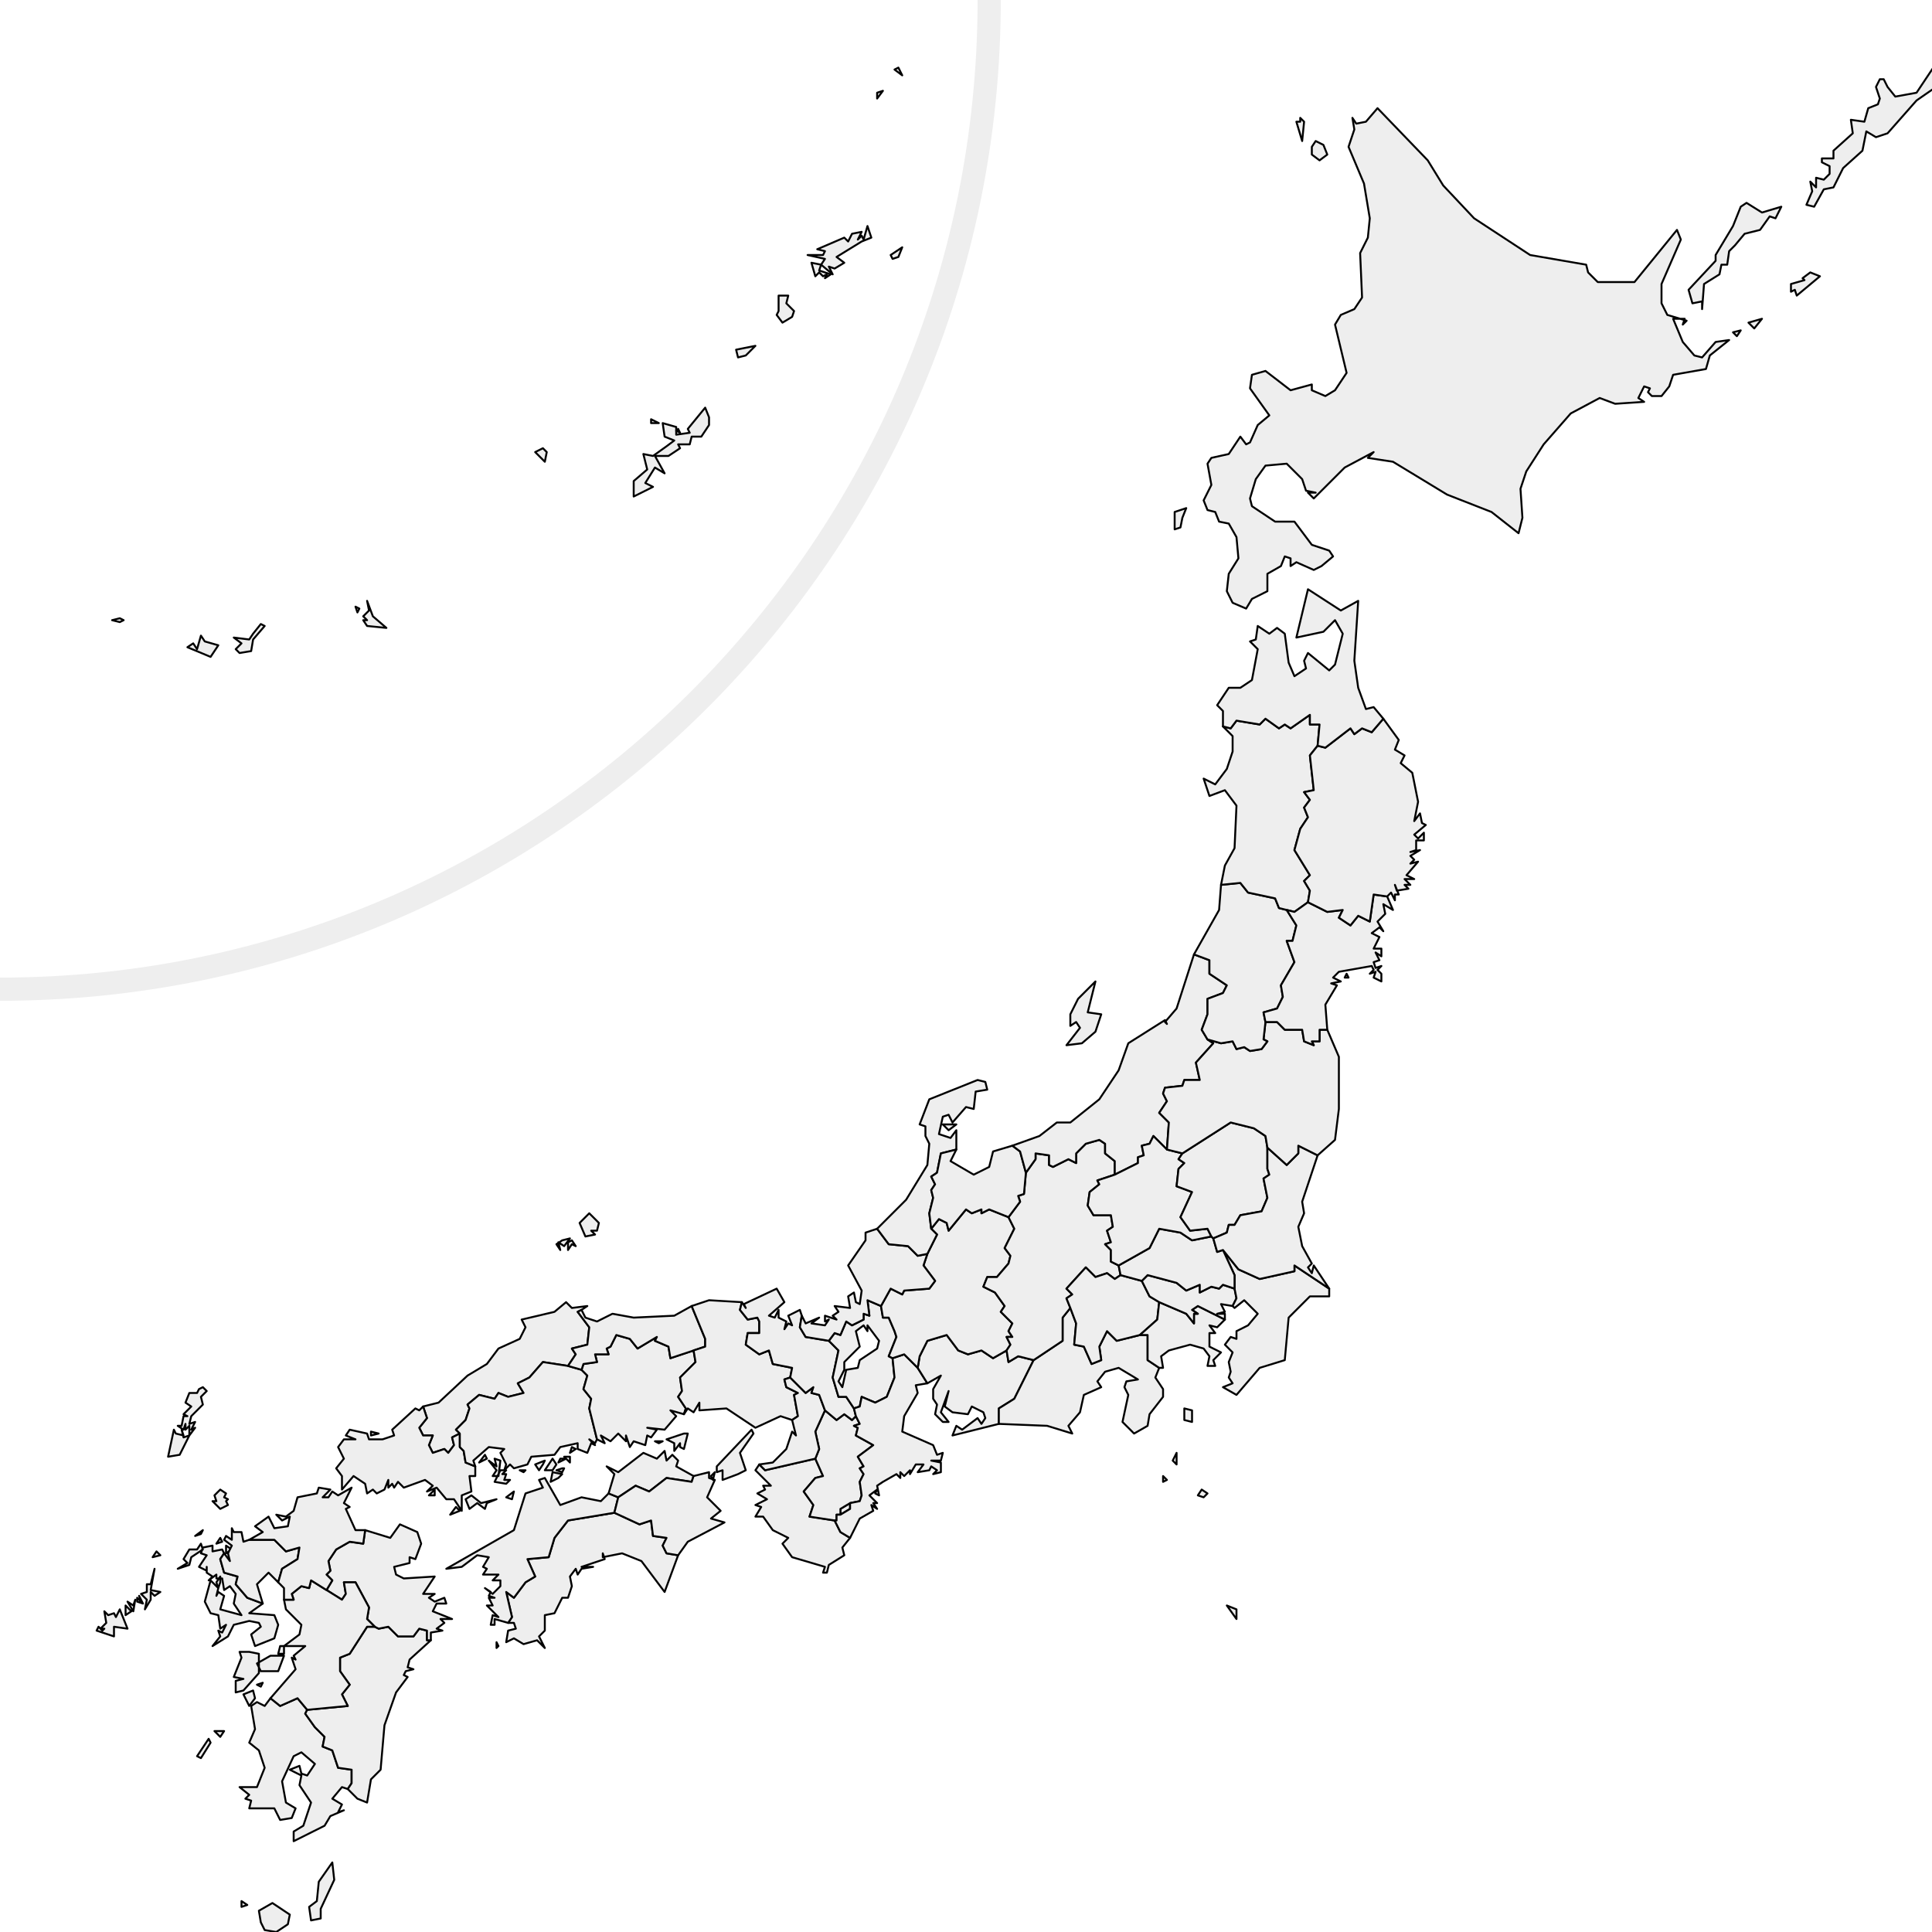
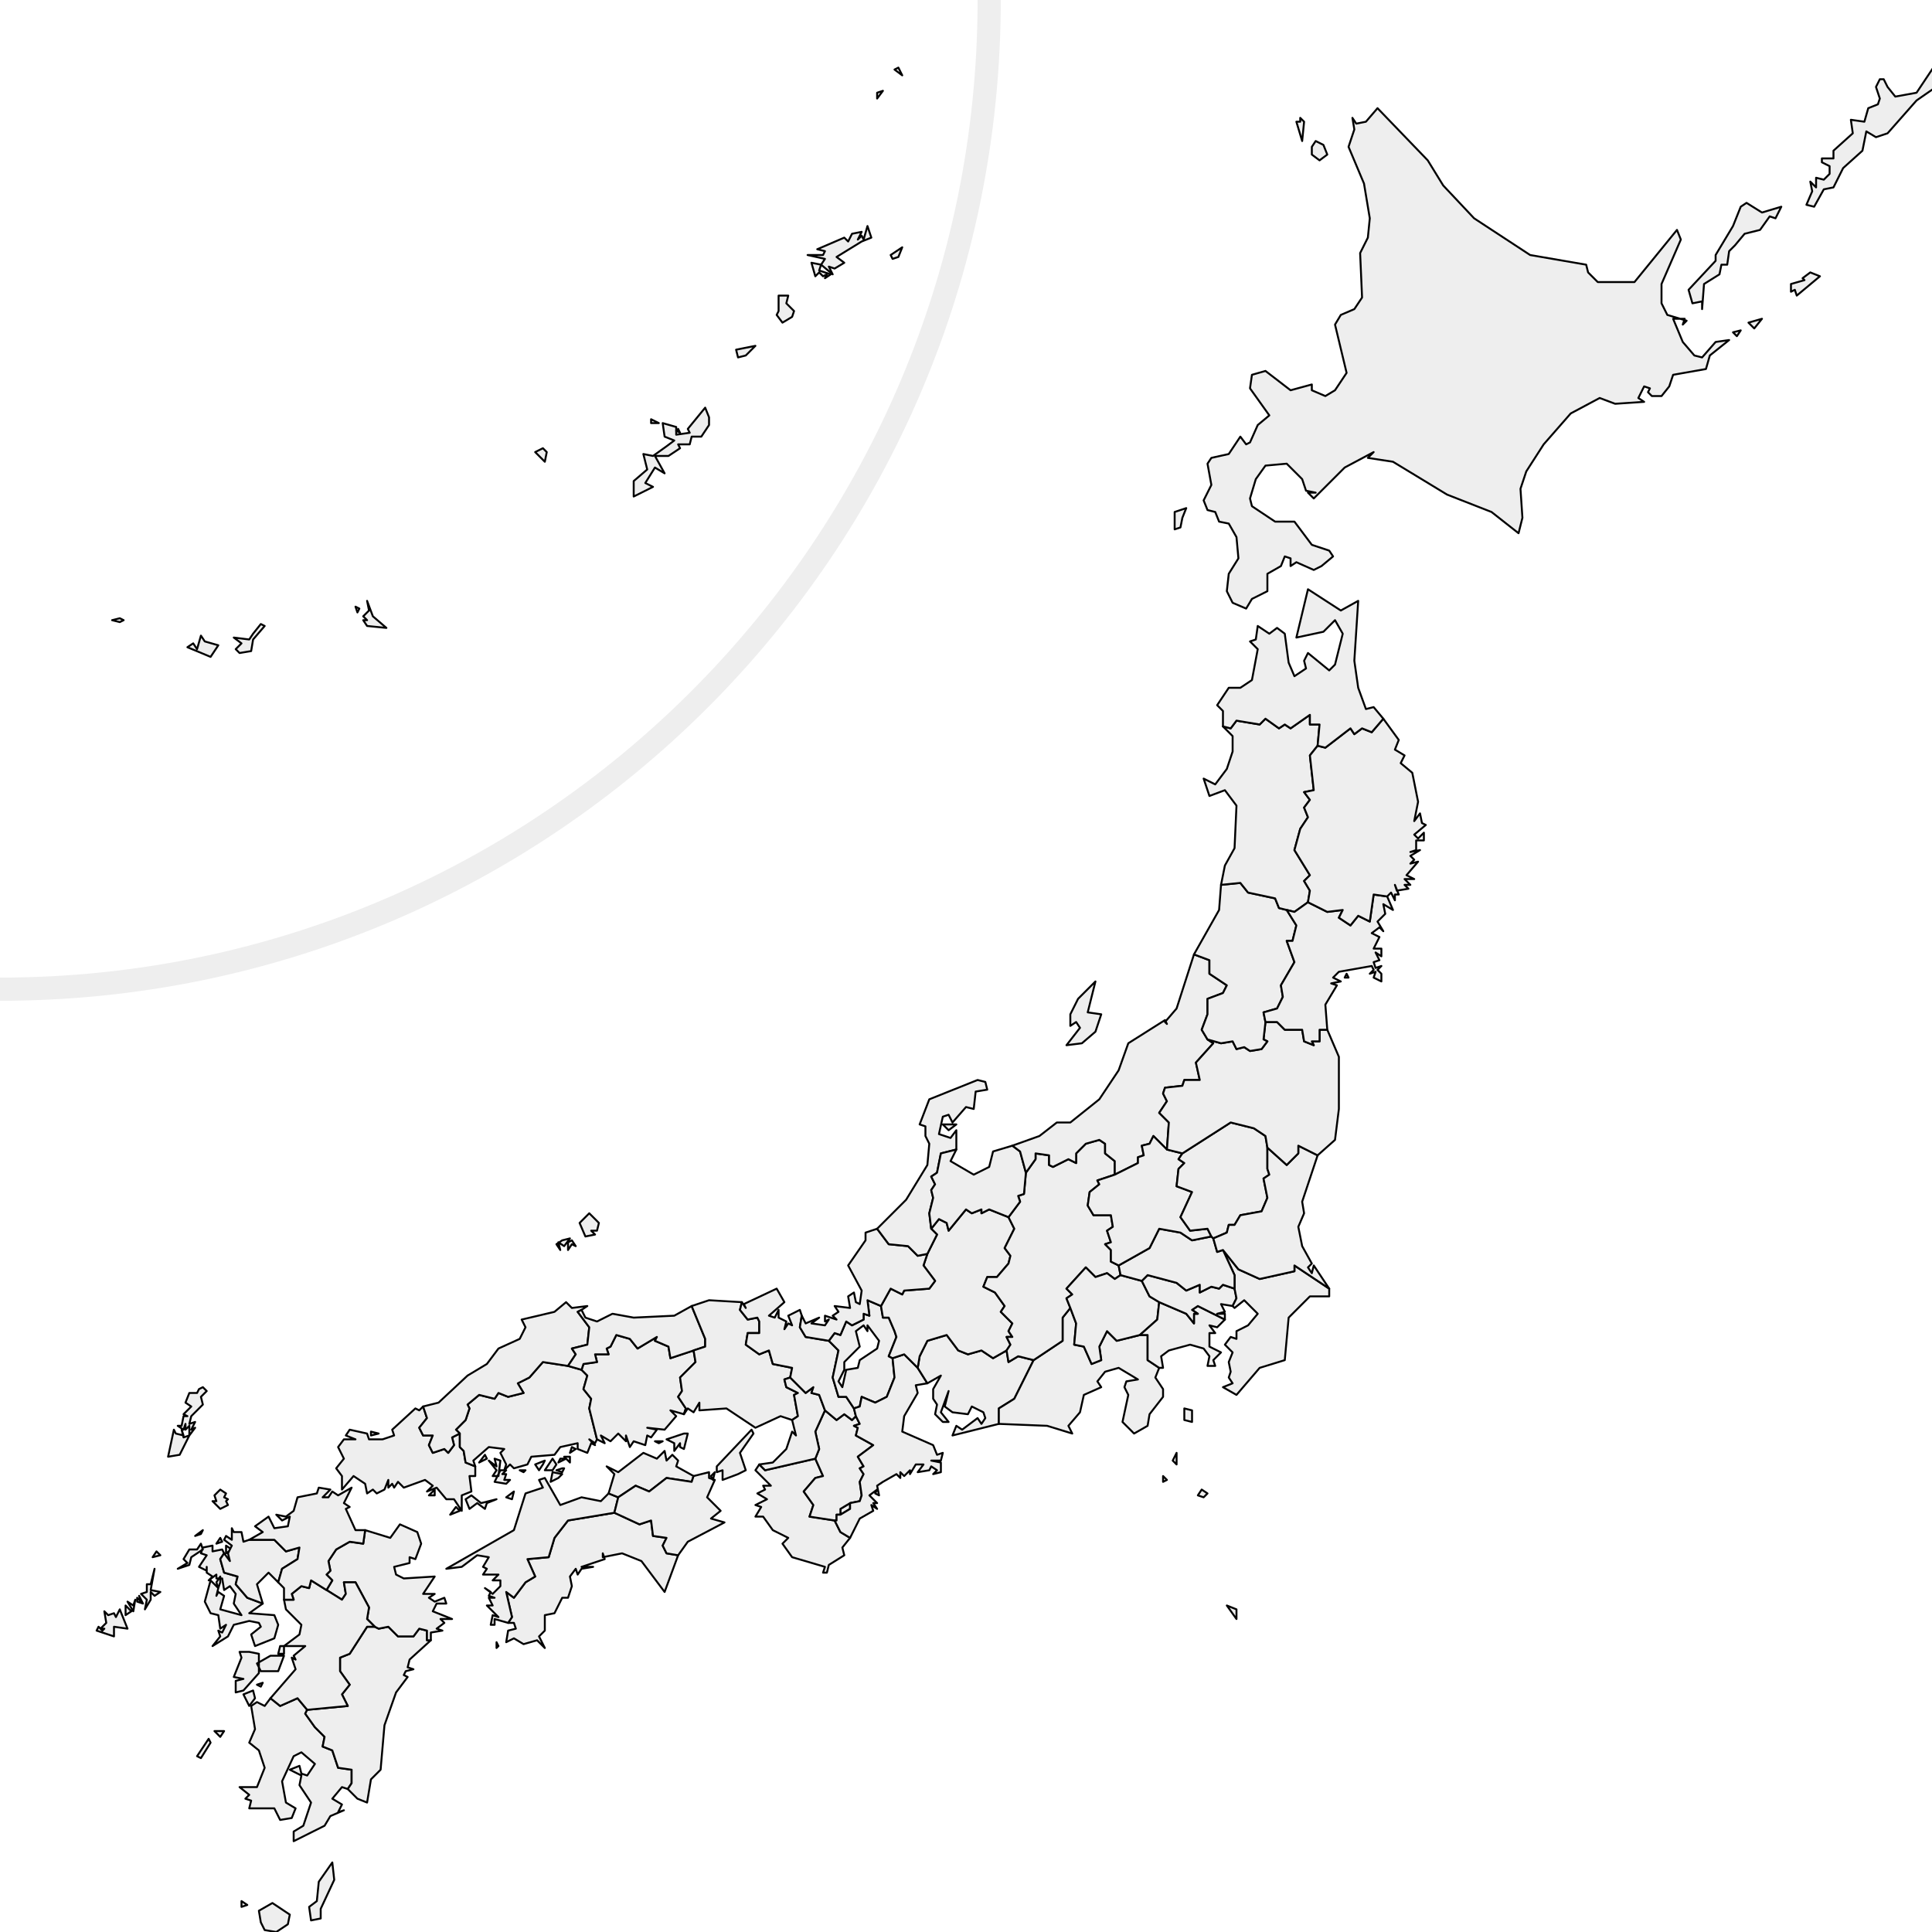
<svg xmlns="http://www.w3.org/2000/svg" class="japan" viewBox="0 0 1000 1000" version="1.1">
  <g stroke="none" stroke-width="1" fill="none" fill-rule="evenodd">
    <g id="prefectures" transform="translate(6, 18)">
-       <g class="okinawa prefecture" stroke-linejoin="round" transform="translate(52, 193)" fill="#EEEEEE" fill-rule="nonzero" stroke="#000000" stroke-width="1.0">
+       <g class="okinawa kyusyu-okinawa prefecture" stroke-linejoin="round" transform="translate(52, 193)" fill="#EEEEEE" fill-rule="nonzero" stroke="#000000" stroke-width="1.0">
        <polygon points="4 109 6 110 4 111 0 110" />
        <polygon points="48 121 55 123 51 129 39 124 42 122 44 125 46 118" />
        <polygon points="132 113 130 110 132 110 130 108 133 105 132 100 135 108 142 114" />
        <polygon points="225 23 224 28 219 23 223 21" />
        <polygon points="73 117 77 112 79 113 73 120 72 126 66 127 64 125 67 122 63 119 71 120" />
        <polygon points="287 20 291 17 286 15 285 8 292 10 292 14 299 13 298 11 307 0 309 5 309 9 305 15 300 15 299 19 293 19 294 21 288 25 281 25 286 34 281 31 276 39 280 41 270 46 270 38 277 32 275 24 280 25" />
        <polygon points="127 106 126 103 128 104" />
        <polygon points="279 8 279 6 283 8" />
        <polygon points="293 11 294 13 292 12" />
      </g>
-       <g class="shimane prefecture" stroke-linejoin="round" transform="translate(211, 610)" fill="#EEEEEE" fill-rule="nonzero" stroke="#000000" stroke-width="1.0">
-         <path d="M74,14 L78,13 L75,17 L72,15 L73,19 L71,16 L74,14 Z M79,16 L77,19 L77,15 L79,14 L81,17 L79,16 Z M83,5 L88,0 L93,5 L92,9 L89,9 L91,11 L86,12 L83,5 Z M2,100 L10,98 L25,84 L35,78 L41,70 L52,65 L55,59 L53,55 L70,51 L76,46 L79,49 L87,48 L84,50 L82,51 L88,59 L87,68 L79,70 L81,73 L77,79 L64,77 L57,85 L51,88 L54,93 L46,95 L41,93 L39,96 L31,94 L25,99 L26,101 L24,107 L19,112 L21,114 L17,116 L18,120 L15,124 L13,122 L7,124 L5,120 L7,115 L2,115 L0,111 L4,106 L2,100 Z" />
-       </g>
-       <g class="kagoshima prefecture" stroke-linejoin="round" transform="translate(96, 17)" fill="#EEEEEE" fill-rule="nonzero" stroke="#000000" stroke-width="1.0">
+       <g class="kagoshima kyusyu kyusyu-okinawa prefecture" stroke-linejoin="round" transform="translate(96, 17)" fill="#EEEEEE" fill-rule="nonzero" stroke="#000000" stroke-width="1.0">
        <polygon points="23 949 26 951 23 952" />
        <polygon points="33 960 32 954 39 950 48 956 47 961 41 965 35 964" />
        <polygon points="64 953 64 958 59 959 58 952 62 949 63 939 70 929 71 938" />
        <polygon points="38 844 43 848 52 844 57 850 56 852 61 859 66 864 65 869 70 871 73 880 80 881 80 888 78 891 75 890 70 896 75 899 73 903 76 902 69 905 66 910 50 918 50 913 55 910 59 898 53 889 54 884 48 881 53 879 54 883 57 884 61 878 54 872 50 874 44 887 46 898 51 901 49 906 43 907 40 901 27 901 28 897 25 896 27 894 22 890 31 890 35 880 32 871 27 867 30 860 28 848 31 846 35 848" />
        <polygon points="31 837 34 836 33 838" />
        <polygon points="27 848 24 842 29 840 30 844" />
        <polygon points="4 868 6 865 7 867 2 875 0 874" />
        <polygon points="12 864 9 861 14 861" />
        <polygon points="284 149 280 150 279 146 289 144" />
        <polygon points="301 126 301 118 306 118 305 122 309 126 308 129 303 132 300 128" />
        <polygon points="363 98 360 99 359 97 365 93" />
        <polygon points="344 90 331 98 335 101 330 104 327 103 329 107 323 102 325 99 316 97 324 97 325 95 321 94 335 88 337 90 339 86 344 85 342 89 344 87 345 89 347 82 349 88" />
        <polygon points="324 108 322 106 320 108 318 101 323 102 322 105 328 107 325 109 326 107" />
        <polygon points="355 12 352 16 352 13" />
        <polygon points="361 1 363 0 365 4" />
      </g>
-       <g class="miyazaki prefecture" stroke-linejoin="round" transform="translate(152, 824)" fill="#EEEEEE" fill-rule="nonzero" stroke="#000000" stroke-width="1.0">
+       <g class="miyazaki kyusyu kyusyu-okinawa prefecture" stroke-linejoin="round" transform="translate(152, 824)" fill="#EEEEEE" fill-rule="nonzero" stroke="#000000" stroke-width="1.0">
        <polygon points="36 0 38 1 43 0 48 5 56 5 59 1 63 2 63 7 65 7 54 17 53 21 56 22 52 23 51 25 53 26 47 34 41 51 39 74 34 79 32 91 27 89 22 84 24 81 24 74 17 73 14 64 9 62 10 57 5 52 0 45 1 43 22 41 19 35 23 30 18 23 18 16 23 14 32 0" />
      </g>
-       <g class="oita prefecture" stroke-linejoin="round" transform="translate(163, 771)" fill="#EEEEEE" fill-rule="nonzero" stroke="#000000" stroke-width="1.0">
+       <g class="oita kyusyu kyusyu-okinawa prefecture" stroke-linejoin="round" transform="translate(163, 771)" fill="#EEEEEE" fill-rule="nonzero" stroke="#000000" stroke-width="1.0">
        <polygon points="0 34 3 29 0 26 2 24 1 19 5 13 12 9 19 10 20 3 33 7 38 0 47 4 49 10 46 18 43 17 43 20 35 22 36 26 40 28 56 27 50 36 56 36 53 38 56 40 61 38 62 41 57 41 55 45 65 49 59 49 61 51 57 54 60 55 54 56 54 60 52 60 52 55 48 54 45 58 37 58 32 53 27 54 25 53 21 49 22 43 15 30 9 30 10 36 8 39" />
      </g>
-       <g class="kumamoto prefecture" stroke-linejoin="round" transform="translate(115, 800)" fill="#EEEEEE" fill-rule="nonzero" stroke="#000000" stroke-width="1.0">
+       <g class="kumamoto kyusyu kyusyu-okinawa prefecture" stroke-linejoin="round" transform="translate(115, 800)" fill="#EEEEEE" fill-rule="nonzero" stroke="#000000" stroke-width="1.0">
        <path d="M8,37 L13,38 L13,48 L5,57 L1,58 L1,52 L5,51 L0,50 L4,40 L3,37 L8,37 Z M20,47 L14,47 L12,43 L19,39 L26,39 L23,47 L20,47 Z M24,34 L26,34 L26,38 L23,38 L24,34 Z M38,67 L33,61 L24,65 L19,61 L32,46 L30,40 L32,41 L31,39 L37,34 L26,34 L34,28 L35,23 L27,15 L26,10 L31,10 L30,7 L35,3 L39,4 L40,0 L48,5 L56,10 L58,7 L57,1 L63,1 L70,14 L69,20 L73,24 L69,24 L60,38 L55,40 L55,47 L60,54 L56,59 L59,65 L38,67 Z" />
      </g>
-       <g class="nagasaki prefecture" stroke-linejoin="round" transform="translate(44, 700)" fill="#EEEEEE" fill-rule="nonzero" stroke="#000000" stroke-width="1.0">
+       <g class="nagasaki kyusyu kyusyu-okinawa prefecture" stroke-linejoin="round" transform="translate(44, 700)" fill="#EEEEEE" fill-rule="nonzero" stroke="#000000" stroke-width="1.0">
        <path d="M53,1 L55,0 L57,2 L54,5 L55,9 L49,15 L48,19 L51,18 L49,22 L51,21 L48,25 L48,20 L46,22 L46,19 L45,22 L42,20 L44,20 L45,15 L47,15 L45,14 L49,10 L46,8 L48,3 L52,3 L53,1 Z M46,29 L43,35 L37,36 L40,22 L41,24 L45,25 L44,22 L45,26 L48,25 L46,29 Z M67,59 L68,61 L64,63 L60,59 L62,59 L61,56 L64,53 L67,55 L66,57 L68,58 L67,59 Z M28,110 L25,115 L26,110 L23,107 L26,106 L26,102 L28,102 L30,94 L28,105 L33,106 L30,108 L28,106 L28,110 Z M24,112 L21,111 L21,109 L23,111 L22,108 L24,112 Z M19,113 L20,110 L19,116 L16,111 L19,113 Z M6,118 L9,117 L10,119 L12,115 L16,125 L9,124 L9,129 L0,126 L1,124 L3,126 L4,125 L2,125 L5,122 L4,116 L6,118 Z M65,80 L62,81 L64,78 L65,80 Z M67,82 L70,84 L67,86 L67,82 Z M29,88 L31,85 L33,87 L29,88 Z M54,76 L51,77 L55,74 L54,76 Z M66,86 L64,89 L66,96 L73,98 L72,102 L78,109 L86,112 L79,117 L92,118 L94,123 L92,130 L82,134 L80,128 L85,124 L84,122 L79,121 L71,123 L68,129 L60,134 L64,129 L63,126 L65,127 L67,123 L64,125 L63,118 L59,117 L56,111 L59,100 L63,104 L62,108 L63,106 L66,108 L64,115 L75,118 L71,112 L72,107 L69,103 L66,105 L65,99 L62,99 L62,97 L58,100 L60,98 L57,96 L57,93 L57,95 L53,93 L57,87 L54,86 L55,83 L60,82 L60,85 L65,84 L66,86 Z M49,88 L48,92 L42,94 L47,91 L45,89 L48,84 L52,84 L54,81 L55,84 L49,88 Z M15,115 L15,113 L18,116 L15,118 L15,115 Z M64,101 L63,104 L62,101 L64,98 L64,101 Z" />
      </g>
-       <g class="saga prefecture" stroke-linejoin="round" transform="translate(108, 773)" fill="#EEEEEE" fill-rule="nonzero" stroke="#000000" stroke-width="1.0">
+       <g class="saga kyusyu kyusyu-okinawa prefecture" stroke-linejoin="round" transform="translate(108, 773)" fill="#EEEEEE" fill-rule="nonzero" stroke="#000000" stroke-width="1.0">
        <polygon points="15 6 28 6 34 12 41 10 40 16 32 21 30 28 25 23 19 29 22 39 14 36 8 29 9 25 2 23 0 16 2 13 5 17 4 13 6 9 2 6 3 4 6 6 6 0 7 2 11 2 12 7" />
      </g>
-       <g class="fukuoka prefecture" stroke-linejoin="round" transform="translate(123, 752)" fill="#EEEEEE" fill-rule="nonzero" stroke="#000000" stroke-width="1.0">
+       <g class="fukuoka kyusyu kyusyu-okinawa prefecture" stroke-linejoin="round" transform="translate(123, 752)" fill="#EEEEEE" fill-rule="nonzero" stroke="#000000" stroke-width="1.0">
        <polygon points="40 53 32 48 31 52 27 51 22 55 23 58 18 58 18 52 15 49 17 42 25 37 26 31 19 33 13 27 0 27 7 23 3 20 10 15 13 21 20 20 21 15 17 17 14 14 19 15 23 12 25 5 35 3 36 0 42 1 38 5 41 5 43 2 46 4 53 0 49 8 52 10 50 11 55 22 60 22 59 29 52 28 45 32 41 38 42 43 40 45 43 48" />
      </g>
-       <g class="kochi prefecture" stroke-linejoin="round" transform="translate(251, 765)" fill="#EEEEEE" fill-rule="nonzero" stroke="#000000" stroke-width="1.0">
+       <g class="kochi shikoku prefecture" stroke-linejoin="round" transform="translate(251, 765)" fill="#EEEEEE" fill-rule="nonzero" stroke="#000000" stroke-width="1.0">
        <path d="M61,0 L74,6 L80,4 L81,12 L88,13 L86,17 L88,21 L94,22 L87,41 L75,25 L65,21 L55,23 L55,21 L56,24 L44,28 L50,28 L44,29 L42,32 L41,29 L38,33 L39,38 L37,44 L34,44 L30,52 L25,53 L25,61 L22,64 L25,70 L21,66 L14,68 L9,65 L5,67 L6,61 L10,60 L9,57 L6,57 L8,54 L5,41 L9,44 L15,36 L20,33 L16,24 L27,23 L30,13 L37,4 L61,0 Z M1,69 L0,70 L0,67 L1,69 Z" />
      </g>
-       <g class="ehime prefecture" stroke-linejoin="round" transform="translate(225, 737)" fill="#EEEEEE" fill-rule="nonzero" stroke="#000000" stroke-width="1.0">
+       <g class="ehime sikoku prefecture" stroke-linejoin="round" transform="translate(225, 737)" fill="#EEEEEE" fill-rule="nonzero" stroke="#000000" stroke-width="1.0">
        <path d="M34,21 L31,20 L35,17 L34,21 Z M55,6 L51,6 L55,0 L57,3 L55,6 Z M60,5 L61,5 L60,7 L57,6 L60,5 Z M58,10 L54,12 L55,7 L60,8 L58,10 Z M32,85 L25,83 L25,86 L23,86 L24,81 L27,82 L21,76 L24,76 L22,72 L25,72 L22,71 L23,69 L20,67 L24,70 L28,66 L28,63 L24,63 L27,60 L19,60 L21,57 L19,56 L22,51 L16,50 L8,56 L0,57 L35,37 L41,18 L50,15 L48,11 L51,10 L59,24 L70,20 L80,22 L84,18 L89,20 L87,28 L63,32 L56,41 L53,51 L42,52 L46,61 L41,64 L35,72 L31,69 L34,82 L32,85 Z" />
      </g>
-       <g class="kagawa prefecture" stroke-linejoin="round" transform="translate(308, 724)" fill="#EEEEEE" fill-rule="nonzero" stroke="#000000" stroke-width="1.0">
+       <g class="kagawa shikoku prefecture" stroke-linejoin="round" transform="translate(308, 724)" fill="#EEEEEE" fill-rule="nonzero" stroke="#000000" stroke-width="1.0">
        <path d="M6,33 L1,31 L4,21 L0,17 L6,20 L19,10 L26,13 L30,9 L31,14 L34,11 L37,14 L36,17 L45,22 L44,25 L31,23 L22,30 L15,27 L6,33 Z M27,5 L25,4 L29,4 L27,5 Z M40,0 L42,0 L40,8 L38,7 L38,5 L35,9 L35,5 L31,3 L40,0 Z" />
      </g>
-       <g class="tokushima prefecture" stroke-linejoin="round" transform="translate(312, 744)" fill="#EEEEEE" fill-rule="nonzero" stroke="#000000" stroke-width="1.0">
+       <g class="tokushima shikoku prefecture" stroke-linejoin="round" transform="translate(312, 744)" fill="#EEEEEE" fill-rule="nonzero" stroke="#000000" stroke-width="1.0">
        <path d="M50,2 L52,0 L51,4 L50,2 Z M41,2 L49,0 L49,3 L52,4 L48,13 L55,20 L50,24 L57,26 L38,36 L33,43 L27,42 L25,38 L27,34 L20,33 L19,25 L13,27 L0,21 L2,13 L11,7 L18,10 L27,3 L40,5 L41,2 Z" />
      </g>
-       <g class="yamaguchi prefecture" stroke-linejoin="round" transform="translate(168, 710)" fill="#EEEEEE" fill-rule="nonzero" stroke="#000000" stroke-width="1.0">
+       <g class="yamaguchi chugoku prefecture" stroke-linejoin="round" transform="translate(168, 710)" fill="#EEEEEE" fill-rule="nonzero" stroke="#000000" stroke-width="1.0">
        <path d="M45,0 L47,6 L43,11 L45,15 L50,15 L48,20 L50,24 L56,22 L58,24 L61,20 L60,16 L64,14 L64,21 L66,23 L67,29 L72,31 L72,36 L69,36 L70,44 L65,46 L65,54 L61,48 L57,48 L52,42 L47,44 L50,41 L46,38 L35,42 L32,39 L30,42 L29,40 L27,42 L27,38 L25,43 L21,45 L19,43 L16,45 L15,40 L9,36 L3,43 L3,36 L0,32 L4,27 L1,21 L4,17 L10,17 L5,15 L7,12 L16,14 L17,17 L24,17 L30,15 L29,12 L41,1 L43,2 L45,0 Z M64,54 L59,56 L62,52 L64,54 Z M75,50 L83,48 L78,50 L77,53 L73,50 L69,53 L67,48 L70,46 L75,50 Z M18,15 L18,13 L22,14 L18,15 Z M51,46 L48,46 L51,43 L51,46 Z" />
      </g>
-       <g class="hiroshima prefecture" stroke-linejoin="round" transform="translate(230, 687)" fill="#EEEEEE" fill-rule="nonzero" stroke="#000000" stroke-width="1.0">
+       <g class="hiroshima chugoku prefecture" stroke-linejoin="round" transform="translate(230, 687)" fill="#EEEEEE" fill-rule="nonzero" stroke="#000000" stroke-width="1.0">
        <path d="M73,40 L72,42 L69,40 L72,43 L70,42 L68,47 L63,45 L63,42 L54,44 L51,48 L39,49 L37,53 L30,55 L28,53 L25,56 L26,53 L23,47 L25,45 L17,44 L9,51 L10,54 L5,52 L4,46 L2,44 L2,37 L0,35 L5,30 L7,24 L6,22 L12,17 L20,19 L22,16 L27,18 L35,16 L32,11 L38,8 L45,0 L58,2 L65,4 L68,7 L66,14 L70,19 L69,24 L73,40 Z M45,53 L43,56 L41,53 L46,51 L45,53 Z M21,54 L20,50 L23,51 L22,59 L19,59 L21,56 L17,51 L21,54 Z M15,48 L16,50 L12,52 L15,48 Z M35,57 L33,56 L36,56 L35,57 Z M24,58 L26,58 L25,61 L28,61 L26,63 L20,62 L23,56 L26,56 L24,58 Z M59,49 L59,52 L56,49 L59,49 Z M57,50 L53,52 L54,50 L57,50 Z M60,44 L62,45 L59,47 L60,44 Z" />
      </g>
-       <g class="okayama prefecture" stroke-linejoin="round" transform="translate(295, 673)" fill="#EEEEEE" fill-rule="nonzero" stroke="#000000" stroke-width="1.0">
+       <g class="okayama chugoku prefecture" stroke-linejoin="round" transform="translate(295, 673)" fill="#EEEEEE" fill-rule="nonzero" stroke="#000000" stroke-width="1.0">
        <polygon points="58 8 59 14 51 22 52 29 50 32 54 38 53 41 46 39 49 42 43 49 34 48 39 49 36 53 34 52 33 57 27 55 25 58 23 52 23 55 19 51 15 55 10 52 12 56 8 54 4 38 5 33 1 28 3 21 0 18 1 15 8 14 7 10 14 10 13 7 15 6 18 0 25 2 29 7 39 1 38 3 45 6 46 12" />
      </g>
-       <g class="tottori prefecture" stroke-linejoin="round" transform="translate(288, 658)" fill="#EEEEEE" fill-rule="nonzero" stroke="#000000" stroke-width="1.0">
+       <g class="shimane chugoku prefecture" stroke-linejoin="round" transform="translate(211, 610)" fill="#EEEEEE" fill-rule="nonzero" stroke="#000000" stroke-width="1.0">
+         <path d="M74,14 L78,13 L75,17 L72,15 L73,19 L71,16 L74,14 Z M79,16 L77,19 L77,15 L79,14 L81,17 L79,16 Z M83,5 L88,0 L93,5 L92,9 L89,9 L91,11 L86,12 L83,5 Z M2,100 L10,98 L25,84 L35,78 L41,70 L52,65 L55,59 L53,55 L70,51 L76,46 L79,49 L87,48 L84,50 L82,51 L88,59 L87,68 L79,70 L81,73 L77,79 L64,77 L57,85 L51,88 L54,93 L46,95 L41,93 L39,96 L31,94 L25,99 L26,101 L24,107 L19,112 L21,114 L17,116 L18,120 L15,124 L13,122 L7,124 L5,120 L7,115 L2,115 L0,111 L4,106 L2,100 Z" />
+       </g>
+       <g class="tottori chugoku prefecture" stroke-linejoin="round" transform="translate(288, 658)" fill="#EEEEEE" fill-rule="nonzero" stroke="#000000" stroke-width="1.0">
        <polygon points="7 33 0 31 4 25 2 22 10 20 11 11 5 3 7 2 9 6 15 8 23 4 34 6 55 5 64 0 71 17 71 21 65 23 53 27 52 21 45 18 46 16 36 22 32 17 25 15 22 21 20 22 21 25 14 25 15 29 8 30" />
      </g>
-       <g class="wakayama prefecture" stroke-linejoin="round" transform="translate(385, 737)" fill="#EEEEEE" fill-rule="nonzero" stroke="#000000" stroke-width="1.0">
+       <g class="wakayama kinki prefecture" stroke-linejoin="round" transform="translate(385, 737)" fill="#EEEEEE" fill-rule="nonzero" stroke="#000000" stroke-width="1.0">
        <path d="M41,32 L44,38 L49,41 L45,46 L46,50 L38,55 L37,59 L35,59 L36,56 L19,51 L14,44 L17,41 L9,37 L4,30 L0,30 L3,25 L0,24 L6,21 L1,18 L5,16 L4,14 L8,14 L0,6 L2,3 L5,6 L31,0 L35,9 L31,10 L25,17 L30,24 L28,30 L41,32 Z M49,23 L49,26 L44,29 L44,26 L49,23 Z" />
      </g>
-       <g class="nara prefecture" stroke-linejoin="round" transform="translate(410, 712)" fill="#EEEEEE" fill-rule="nonzero" stroke="#000000" stroke-width="1.0">
+       <g class="nara kinki prefecture" stroke-linejoin="round" transform="translate(410, 712)" fill="#EEEEEE" fill-rule="nonzero" stroke="#000000" stroke-width="1.0">
        <polygon points="24 48 19 51 19 54 17 54 17 57 16 57 3 55 5 49 0 42 6 35 10 34 6 25 8 20 6 11 11 0 17 5 21 2 25 5 27 3 29 7 26 8 28 9 27 13 36 18 28 24 31 29 29 30 31 33 29 37 30 44 29 47" />
      </g>
-       <g class="hyogo prefecture" stroke-linejoin="round" transform="translate(345, 655)" fill="#EEEEEE" fill-rule="nonzero" stroke="#000000" stroke-width="1.0">
+       <g class="hyogo kinki prefecture" stroke-linejoin="round" transform="translate(345, 655)" fill="#EEEEEE" fill-rule="nonzero" stroke="#000000" stroke-width="1.0">
        <path d="M31,90 L23,93 L23,88 L20,89 L20,86 L38,67 L39,69 L32,79 L35,88 L31,90 Z M3,59 L4,56 L0,50 L2,47 L1,40 L9,32 L8,26 L14,24 L14,20 L7,3 L16,0 L33,1 L32,5 L36,10 L41,9 L42,11 L42,17 L36,17 L35,23 L42,28 L47,26 L49,33 L59,35 L58,40 L55,41 L56,45 L62,48 L60,49 L62,60 L59,62 L53,60 L40,66 L25,56 L11,57 L11,53 L8,58 L5,56 L3,59 Z" />
      </g>
-       <g class="osaka prefecture" stroke-linejoin="round" transform="translate(387, 695)" fill="#EEEEEE" fill-rule="nonzero" stroke="#000000" stroke-width="1.0">
+       <g class="osaka kinki prefecture" stroke-linejoin="round" transform="translate(387, 695)" fill="#EEEEEE" fill-rule="nonzero" stroke="#000000" stroke-width="1.0">
        <polygon points="16 0 24 8 28 5 27 8 31 9 34 17 29 28 31 37 29 42 3 48 0 45 7 44 14 37 17 28 19 30 17 22 20 20 18 9 20 8 14 5 13 1" />
      </g>
-       <g class="kyoto prefecture" stroke-linejoin="round" transform="translate(377, 649)" fill="#EEEEEE" fill-rule="nonzero" stroke="#000000" stroke-width="1.0">
+       <g class="kyoto kinki prefecture" stroke-linejoin="round" transform="translate(377, 649)" fill="#EEEEEE" fill-rule="nonzero" stroke="#000000" stroke-width="1.0">
        <polygon points="44 63 41 55 37 54 38 51 34 54 26 46 27 41 17 39 15 32 10 34 3 29 4 23 10 23 10 17 9 15 4 16 0 11 1 7 3 10 2 8 19 0 23 7 15 14 18 15 20 11 20 15 24 17 23 21 25 18 27 19 25 14 31 11 32 14 31 20 34 25 46 27 51 32 48 46 51 56 55 56 59 62 60 66 58 68 54 65 50 68" />
      </g>
-       <g class="shiga prefecture" stroke-linejoin="round" transform="translate(423, 655)" fill="#EEEEEE" fill-rule="nonzero" stroke="#000000" stroke-width="1.0">
+       <g class="shiga kinki prefecture" stroke-linejoin="round" transform="translate(423, 655)" fill="#EEEEEE" fill-rule="nonzero" stroke="#000000" stroke-width="1.0">
        <path d="M20,0 L27,3 L28,9 L31,9 L34,16 L35,19 L31,29 L33,30 L34,40 L30,50 L24,53 L17,50 L16,55 L13,56 L9,50 L5,50 L2,40 L5,26 L0,21 L3,17 L6,18 L9,11 L12,13 L18,10 L18,7 L21,8 L20,0 Z M20,13 L20,16 L18,13 L14,16 L16,24 L8,32 L8,36 L5,42 L7,45 L9,36 L15,35 L16,31 L25,25 L26,21 L20,13 Z" />
      </g>
-       <g class="mie prefecture" stroke-linejoin="round" transform="translate(426, 683)" fill="#EEEEEE" fill-rule="nonzero" stroke="#000000" stroke-width="1.0">
+       <g class="mie kinki prefecture" stroke-linejoin="round" transform="translate(426, 683)" fill="#EEEEEE" fill-rule="nonzero" stroke="#000000" stroke-width="1.0">
        <polygon points="8 95 3 92 0 86 1 86 1 83 3 83 8 80 8 77 13 76 14 73 13 66 15 62 13 59 15 58 12 53 20 47 11 42 12 38 10 37 13 36 11 32 10 28 13 27 14 22 21 25 27 22 31 12 30 2 36 0 43 7 48 15 42 16 43 20 36 32 35 40 51 47 53 52 56 51 55 55 50 55 55 56 55 61 51 62 53 60 50 58 49 60 43 61 46 57 42 57 39 62 39 60 36 63 34 61 34 64 32 62 25 66 22 68 23 73 21 72 22 70 18 73 22 77 20 77 22 80 19 78 20 81 13 85" />
      </g>
-       <g class="aichi prefecture" stroke-linejoin="round" transform="translate(469, 673)" fill="#EEEEEE" fill-rule="nonzero" stroke="#000000" stroke-width="1.0">
+       <g class="aichi chubu prefecture" stroke-linejoin="round" transform="translate(469, 673)" fill="#EEEEEE" fill-rule="nonzero" stroke="#000000" stroke-width="1.0">
        <polygon points="42 46 18 52 20 47 23 49 31 43 33 46 35 43 34 40 28 37 26 41 18 40 14 37 16 29 12 40 16 45 13 45 9 41 10 36 8 33 8 28 12 21 5 25 0 17 1 11 5 3 15 0 21 8 26 10 33 8 39 12 46 8 47 14 52 11 60 13 50 33 42 38" />
      </g>
-       <g class="shizuoka prefecture" stroke-linejoin="round" transform="translate(511, 659)" fill="#EEEEEE" fill-rule="nonzero" stroke="#000000" stroke-width="1.0">
+       <g class="shizuoka chubu prefecture" stroke-linejoin="round" transform="translate(511, 659)" fill="#EEEEEE" fill-rule="nonzero" stroke="#000000" stroke-width="1.0">
        <polygon points="73 14 77 14 77 27 83 31 81 36 85 42 85 46 78 55 77 61 70 65 64 59 67 45 65 41 66 38 72 37 62 31 55 33 51 38 53 41 44 45 42 54 36 61 38 65 25 61 0 60 0 52 8 47 18 27 33 17 33 5 37 0 40 8 39 19 44 20 48 29 53 27 52 20 56 12 61 17" />
      </g>
-       <g class="gifu prefecture" stroke-linejoin="round" transform="translate(450, 608)" fill="#EEEEEE" fill-rule="nonzero" stroke="#000000" stroke-width="1.0">
+       <g class="gifu chubu prefecture" stroke-linejoin="round" transform="translate(450, 608)" fill="#EEEEEE" fill-rule="nonzero" stroke="#000000" stroke-width="1.0">
        <polygon points="66 4 69 10 64 20 67 24 66 28 60 35 55 35 53 40 59 43 64 50 62 53 68 59 66 63 68 66 65 66 67 70 65 73 58 77 52 73 45 75 40 73 34 65 24 68 20 76 19 82 12 75 6 77 4 76 8 66 7 63 4 56 1 56 0 50 5 41 11 44 12 42 25 41 28 37 22 29 24 23 29 13 26 10 30 5 34 7 35 11 44 0 47 2 52 0 52 2 56 0" />
      </g>
-       <g class="nagano prefecture" stroke-linejoin="round" transform="translate(503, 572)" fill="#EEEEEE" fill-rule="nonzero" stroke="#000000" stroke-width="1.0">
+       <g class="nagano chubu prefecture" stroke-linejoin="round" transform="translate(503, 572)" fill="#EEEEEE" fill-rule="nonzero" stroke="#000000" stroke-width="1.0">
        <polygon points="68 18 59 21 60 23 55 27 54 34 57 39 66 39 67 45 64 47 66 53 63 54 66 57 66 63 70 65 71 70 68 72 64 69 58 71 53 66 43 77 46 80 43 82 45 87 41 92 41 104 26 114 18 112 13 115 12 109 14 106 12 102 15 102 13 99 15 95 9 89 11 86 6 79 0 76 2 71 7 71 13 64 14 60 11 56 16 46 13 40 19 32 18 29 21 28 22 17 27 10 27 7 34 8 34 13 36 14 44 10 48 12 48 7 53 2 60 0 63 2 63 7 68 11" />
      </g>
-       <g class="yamanashi prefecture" stroke-linejoin="round" transform="translate(546, 638)" fill="#EEEEEE" fill-rule="nonzero" stroke="#000000" stroke-width="1.0">
+       <g class="yamanashi chubu prefecture" stroke-linejoin="round" transform="translate(546, 638)" fill="#EEEEEE" fill-rule="nonzero" stroke="#000000" stroke-width="1.0">
        <polygon points="2 21 0 16 3 14 0 11 10 0 15 5 21 3 25 6 28 4 39 7 43 15 48 18 47 27 38 35 26 38 21 33 17 41 18 48 13 50 9 41 4 40 5 29" />
      </g>
-       <g class="fukui prefecture" stroke-linejoin="round" transform="translate(408, 618)" fill="#EEEEEE" fill-rule="nonzero" stroke="#000000" stroke-width="1.0">
+       <g class="fukui chubu prefecture" stroke-linejoin="round" transform="translate(408, 618)" fill="#EEEEEE" fill-rule="nonzero" stroke="#000000" stroke-width="1.0">
        <polygon points="40 0 46 8 56 9 61 14 66 13 64 19 70 27 67 31 54 32 53 34 47 31 42 40 35 37 36 45 33 44 33 47 27 50 24 48 21 55 18 54 15 58 3 56 0 51 1 45 3 49 10 46 6 49 13 50 15 47 13 48 13 45 19 47 17 45 20 43 18 40 26 41 25 35 28 33 29 38 31 39 32 32 25 19 34 6 34 2" />
      </g>
-       <g class="ishikawa prefecture" stroke-linejoin="round" transform="translate(448, 541)" fill="#EEEEEE" fill-rule="nonzero" stroke="#000000" stroke-width="1.0">
+       <g class="ishikawa chubu prefecture" stroke-linejoin="round" transform="translate(448, 541)" fill="#EEEEEE" fill-rule="nonzero" stroke="#000000" stroke-width="1.0">
        <path d="M37,26 L34,23 L41,23 L37,26 Z M28,77 L31,80 L26,90 L21,91 L16,86 L6,85 L0,77 L15,62 L26,44 L27,33 L25,29 L25,24 L22,23 L27,10 L52,0 L56,1 L57,5 L51,6 L50,15 L46,14 L39,22 L37,18 L34,19 L32,28 L38,30 L41,26 L41,36 L33,38 L31,48 L28,50 L30,54 L28,57 L29,61 L27,69 L28,77 Z" />
      </g>
-       <g class="toyama prefecture" stroke-linejoin="round" transform="translate(475, 575)" fill="#EEEEEE" fill-rule="nonzero" stroke="#000000" stroke-width="1.0">
+       <g class="toyama chubu prefecture" stroke-linejoin="round" transform="translate(475, 575)" fill="#EEEEEE" fill-rule="nonzero" stroke="#000000" stroke-width="1.0">
        <polygon points="41 37 31 33 27 35 27 33 22 35 19 33 10 44 9 40 5 38 1 43 0 35 2 27 1 23 3 20 1 16 4 14 6 4 14 2 11 8 23 15 31 11 33 3 43 0 47 3 50 14 49 25 46 26 47 29" />
      </g>
-       <g class="niigata prefecture" stroke-linejoin="round" transform="translate(518, 476)" fill="#EEEEEE" fill-rule="nonzero" stroke="#000000" stroke-width="1.0">
+       <g class="niigata chubu prefecture" stroke-linejoin="round" transform="translate(518, 476)" fill="#EEEEEE" fill-rule="nonzero" stroke="#000000" stroke-width="1.0">
        <path d="M7,113 L4,102 L0,99 L14,94 L23,87 L30,87 L45,75 L55,60 L60,46 L79,34 L80,36 L79,35 L85,28 L94,0 L102,3 L102,10 L111,16 L109,20 L101,23 L101,31 L98,39 L101,44 L104,46 L95,56 L97,65 L89,65 L88,68 L79,69 L78,72 L80,76 L76,82 L81,87 L80,101 L73,94 L71,98 L67,99 L68,104 L65,105 L65,108 L53,114 L53,107 L48,103 L48,98 L45,96 L38,98 L33,103 L33,108 L29,106 L21,110 L19,109 L19,104 L12,103 L12,106 L7,113 Z M36,46 L28,47 L35,38 L33,35 L30,37 L30,31 L34,23 L43,14 L39,30 L46,31 L43,40 L36,46 Z" />
      </g>
-       <g class="kanagawa prefecture" stroke-linejoin="round" transform="translate(584, 656)" fill="#EEEEEE" fill-rule="nonzero" stroke="#000000" stroke-width="1.0">
+       <g class="kanagawa kanto prefecture" stroke-linejoin="round" transform="translate(584, 656)" fill="#EEEEEE" fill-rule="nonzero" stroke="#000000" stroke-width="1.0">
        <polygon points="10 0 24 6 28 11 28 6 30 6 27 4 30 2 44 9 40 13 36 12 39 16 36 16 36 23 42 26 38 30 39 33 35 33 36 28 33 24 26 22 15 25 11 28 12 34 10 34 4 30 4 17 0 17 9 9" />
      </g>
-       <g class="tokyo prefecture" stroke-linejoin="round" transform="translate(585, 642)" fill="#EEEEEE" fill-rule="nonzero" stroke="#000000" stroke-width="1.0">
+       <g class="tokyo kanto prefecture" stroke-linejoin="round" transform="translate(585, 642)" fill="#EEEEEE" fill-rule="nonzero" stroke="#000000" stroke-width="1.0">
        <path d="M49,173 L49,178 L44,171 L49,173 Z M34,113 L32,115 L29,114 L31,111 L34,113 Z M11,104 L13,106 L11,107 L11,104 Z M18,98 L16,96 L18,92 L18,98 Z M22,75 L22,69 L26,70 L26,76 L22,75 Z M48,7 L49,12 L47,16 L41,15 L43,19 L39,20 L43,20 L43,23 L29,16 L26,18 L29,20 L27,20 L27,25 L23,20 L9,14 L4,11 L0,3 L3,0 L18,4 L23,8 L30,5 L30,9 L36,6 L40,7 L42,5 L48,7 Z" />
      </g>
-       <g class="chiba prefecture" stroke-linejoin="round" transform="translate(627, 629)" fill="#EEEEEE" fill-rule="nonzero" stroke="#000000" stroke-width="1.0">
+       <g class="chiba kanto prefecture" stroke-linejoin="round" transform="translate(627, 629)" fill="#EEEEEE" fill-rule="nonzero" stroke="#000000" stroke-width="1.0">
        <polygon points="5 29 7 25 6 20 6 13 0 0 8 10 19 15 37 11 37 8 55 20 55 24 45 24 34 35 32 57 19 61 7 75 0 71 5 69 3 66 4 63 3 58 5 53 1 49 4 45 7 46 7 42 13 39 18 33 11 26 6 30" />
      </g>
-       <g class="saitama prefecture" stroke-linejoin="round" transform="translate(573, 618)" fill="#EEEEEE" fill-rule="nonzero" stroke="#000000" stroke-width="1.0">
+       <g class="saitama kanto prefecture" stroke-linejoin="round" transform="translate(573, 618)" fill="#EEEEEE" fill-rule="nonzero" stroke="#000000" stroke-width="1.0">
        <polygon points="48 4 49 5 51 12 54 11 54 11 60 24 60 31 54 29 52 31 48 30 42 33 42 29 35 32 30 28 15 24 12 27 1 24 0 19 16 10 21 0 32 2 38 6" />
      </g>
-       <g class="gunma prefecture" stroke-linejoin="round" transform="translate(557, 570)" fill="#EEEEEE" fill-rule="nonzero" stroke="#000000" stroke-width="1.0">
+       <g class="gunma kanto prefecture" stroke-linejoin="round" transform="translate(557, 570)" fill="#EEEEEE" fill-rule="nonzero" stroke="#000000" stroke-width="1.0">
        <polygon points="64 52 54 54 48 50 37 48 32 58 16 67 12 65 12 59 9 56 12 55 10 49 13 47 12 41 3 41 0 36 1 29 6 25 5 23 14 20 26 14 26 11 29 10 28 5 32 4 34 0 41 7 49 9 47 12 50 14 47 17 46 26 54 29 48 42 53 49 62 48" />
      </g>
-       <g class="tochigi prefecture" stroke-linejoin="round" transform="translate(603, 563)" fill="#EEEEEE" fill-rule="nonzero" stroke="#000000" stroke-width="1.0">
+       <g class="tochigi kanto prefecture" stroke-linejoin="round" transform="translate(603, 563)" fill="#EEEEEE" fill-rule="nonzero" stroke="#000000" stroke-width="1.0">
        <polygon points="19 60 18 59 16 55 7 56 2 49 8 36 0 33 1 24 4 21 1 19 3 16 28 0 40 3 46 7 47 13 47 24 48 27 45 29 47 39 44 46 33 48 30 53 27 53 26 57" />
      </g>
-       <g class="ibaraki prefecture" stroke-linejoin="round" transform="translate(622, 575)" fill="#EEEEEE" fill-rule="nonzero" stroke="#000000" stroke-width="1.0">
+       <g class="ibaraki kanto prefecture" stroke-linejoin="round" transform="translate(622, 575)" fill="#EEEEEE" fill-rule="nonzero" stroke="#000000" stroke-width="1.0">
        <polygon points="5 54 5 54 2 55 0 48 7 45 8 41 11 41 14 36 25 34 28 27 26 17 29 15 28 12 28 1 38 10 44 4 44 0 54 5 46 29 47 35 44 42 46 52 51 61 49 63 51 66 52 62 60 74 42 62 42 65 24 69 13 64" />
      </g>
-       <g class="fukushima prefecture" stroke-linejoin="round" transform="translate(594, 511)" fill="#EEEEEE" fill-rule="nonzero" stroke="#000000" stroke-width="1.0">
+       <g class="fukushima tohoku prefecture" stroke-linejoin="round" transform="translate(594, 511)" fill="#EEEEEE" fill-rule="nonzero" stroke="#000000" stroke-width="1.0">
        <polygon points="82 69 72 64 72 68 66 74 56 65 55 59 49 55 37 52 12 68 4 66 5 52 0 47 4 41 2 37 3 34 12 33 13 30 21 30 19 21 28 11 25 9 32 11 38 10 40 14 44 13 47 15 53 14 56 10 54 9 55 0 61 0 65 4 74 4 75 10 80 12 79 10 83 10 83 4 87 4 93 18 93 45 91 61" />
      </g>
-       <g class="yamagata prefecture" stroke-linejoin="round" transform="translate(612, 439)" fill="#EEEEEE" fill-rule="nonzero" stroke="#000000" stroke-width="1.0">
+       <g class="yamagata tohoku prefecture" stroke-linejoin="round" transform="translate(612, 439)" fill="#EEEEEE" fill-rule="nonzero" stroke="#000000" stroke-width="1.0">
        <polygon points="14 1 24 0 28 5 42 8 44 13 48 14 53 22 51 30 48 30 52 41 45 53 46 59 43 65 36 67 37 72 36 81 38 82 35 86 29 87 26 85 22 86 20 82 14 83 7 81 4 76 7 68 7 60 15 57 17 53 8 47 8 40 0 37 13 14" />
      </g>
-       <g class="akita prefecture" stroke-linejoin="round" transform="translate(617, 352)" fill="#EEEEEE" fill-rule="nonzero" stroke="#000000" stroke-width="1.0">
+       <g class="akita tohoku prefecture" stroke-linejoin="round" transform="translate(617, 352)" fill="#EEEEEE" fill-rule="nonzero" stroke="#000000" stroke-width="1.0">
        <polygon points="54 97 47 102 43 101 39 100 37 95 23 92 19 87 9 88 11 78 16 69 17 47 11 39 3 42 0 33 6 36 12 28 15 19 15 11 10 6 14 7 17 3 29 5 32 2 39 7 42 5 45 7 55 0 55 5 60 5 59 16 55 21 57 39 52 40 55 44 52 48 54 53 50 59 47 70 55 83 52 86 55 91" />
      </g>
-       <g class="miyagi prefecture" stroke-linejoin="round" transform="translate(648, 445)" fill="#EEEEEE" fill-rule="nonzero" stroke="#000000" stroke-width="1.0">
+       <g class="miyagi tohoku prefecture" stroke-linejoin="round" transform="translate(648, 445)" fill="#EEEEEE" fill-rule="nonzero" stroke="#000000" stroke-width="1.0">
        <path d="M33,70 L29,70 L29,76 L25,76 L26,78 L21,76 L20,70 L11,70 L7,66 L1,66 L0,61 L7,59 L10,53 L9,47 L16,35 L12,24 L15,24 L17,16 L12,8 L16,9 L23,4 L33,9 L41,8 L39,12 L45,16 L49,11 L55,14 L57,0 L64,1 L67,8 L62,5 L63,10 L59,14 L62,19 L60,17 L56,20 L60,22 L57,28 L61,28 L61,32 L58,30 L60,34 L57,35 L58,38 L61,37 L59,39 L61,41 L61,45 L57,43 L58,40 L55,41 L57,39 L56,37 L39,40 L36,43 L40,45 L35,46 L38,47 L32,57 L33,70 Z M43,41 L44,43 L42,43 L43,41 Z" />
      </g>
-       <g class="iwate prefecture" stroke-linejoin="round" transform="translate(664, 354)" fill="#EEEEEE" fill-rule="nonzero" stroke="#000000" stroke-width="1.0">
+       <g class="iwate tohoku prefecture" stroke-linejoin="round" transform="translate(664, 354)" fill="#EEEEEE" fill-rule="nonzero" stroke="#000000" stroke-width="1.0">
        <polygon points="48 92 41 91 39 105 33 102 29 107 23 103 25 99 17 100 7 95 8 89 5 84 8 81 0 68 3 57 7 51 5 46 8 42 5 38 10 37 8 19 12 14 16 15 29 5 31 8 35 5 40 7 46 0 54 11 52 16 57 19 55 23 61 28 64 43 62 53 65 49 66 54 68 55 62 60 64 62 67 59 67 63 63 63 63 68 60 69 65 68 60 71 62 73 60 75 64 74 58 81 62 83 57 83 60 86 57 86 59 88 53 89 52 86 54 91 52 91 52 94 50 90" />
      </g>
-       <g class="aomori prefecture" stroke-linejoin="round" transform="translate(624, 287)" fill="#EEEEEE" fill-rule="nonzero" stroke="#000000" stroke-width="1.0">
+       <g class="aomori tohoku prefecture" stroke-linejoin="round" transform="translate(624, 287)" fill="#EEEEEE" fill-rule="nonzero" stroke="#000000" stroke-width="1.0">
        <polygon points="3 71 3 63 0 60 6 51 12 51 18 47 21 31 17 27 20 26 21 19 27 23 31 20 35 23 37 38 40 45 46 41 45 37 47 33 58 42 61 39 65 23 61 16 55 22 41 25 47 0 64 11 73 6 71 37 73 51 77 62 81 61 86 67 80 74 75 72 71 75 69 72 56 82 52 81 53 70 48 70 48 65 38 72 35 70 32 72 25 67 22 70 10 68 7 72" />
      </g>
      <g class="hokkaido prefecture" stroke-linejoin="round" transform="translate(602, 10)" fill="#EEEEEE" fill-rule="nonzero" stroke="#000000" stroke-width="1.0">
        <path d="M4,240 L3,245 L0,246 L0,237 L6,235 L4,240 Z M33,261 L32,250 L28,243 L23,242 L21,237 L17,236 L15,231 L19,223 L17,212 L19,209 L28,207 L34,198 L37,202 L39,201 L43,192 L49,187 L39,173 L40,166 L47,164 L60,174 L71,171 L71,174 L78,177 L83,174 L89,165 L83,140 L86,135 L93,132 L97,126 L96,103 L100,95 L101,85 L98,67 L90,48 L93,39 L92,33 L94,36 L99,35 L105,28 L131,55 L139,68 L155,85 L184,104 L213,109 L214,113 L219,118 L238,118 L260,91 L262,96 L252,119 L252,129 L255,135 L265,138 L263,140 L264,137 L258,137 L263,149 L269,156 L273,157 L280,149 L287,148 L277,156 L275,163 L258,166 L256,172 L252,177 L247,177 L245,175 L246,173 L243,172 L240,178 L243,180 L228,181 L220,178 L205,186 L191,202 L182,216 L179,225 L180,240 L178,248 L164,237 L141,228 L113,211 L100,209 L103,206 L88,214 L72,230 L69,227 L73,227 L68,226 L66,220 L58,212 L47,213 L42,220 L39,230 L40,234 L52,242 L62,242 L71,254 L80,257 L82,260 L76,265 L72,267 L63,263 L60,265 L60,261 L57,260 L55,265 L48,269 L48,278 L40,282 L37,287 L30,284 L27,278 L28,269 L33,261 Z M71,48 L73,45 L77,47 L79,52 L75,55 L71,52 L71,48 Z M65,35 L65,33 L67,35 L66,45 L63,35 L65,35 Z M369,17 L367,13 L365,13 L363,17 L365,23 L364,26 L359,28 L357,35 L350,34 L351,41 L341,50 L341,54 L335,54 L335,56 L339,58 L339,62 L336,65 L332,64 L332,69 L329,66 L330,71 L327,78 L331,79 L336,70 L341,69 L346,59 L356,50 L358,40 L363,43 L369,41 L384,24 L397,15 L406,13 L407,10 L404,6 L407,2 L402,0 L396,2 L384,20 L373,22 L369,17 Z M290,99 L295,93 L303,91 L308,84 L311,85 L314,79 L304,82 L296,77 L293,79 L289,89 L280,104 L280,107 L266,122 L268,129 L273,128 L273,132 L274,119 L282,114 L283,109 L286,109 L287,102 L290,99 Z M322,125 L334,115 L329,113 L325,116 L326,117 L319,119 L319,123 L321,122 L322,125 Z M300,142 L304,137 L297,139 L300,142 Z M291,146 L293,143 L289,144 L291,146 Z" />
      </g>
    </g>
    <g class="boundary-line" stroke="#EEEEEE" stroke-width="12">
      <path d="M512,0 C512,282.77 282.77,512 0,512" />
    </g>
  </g>
</svg>
